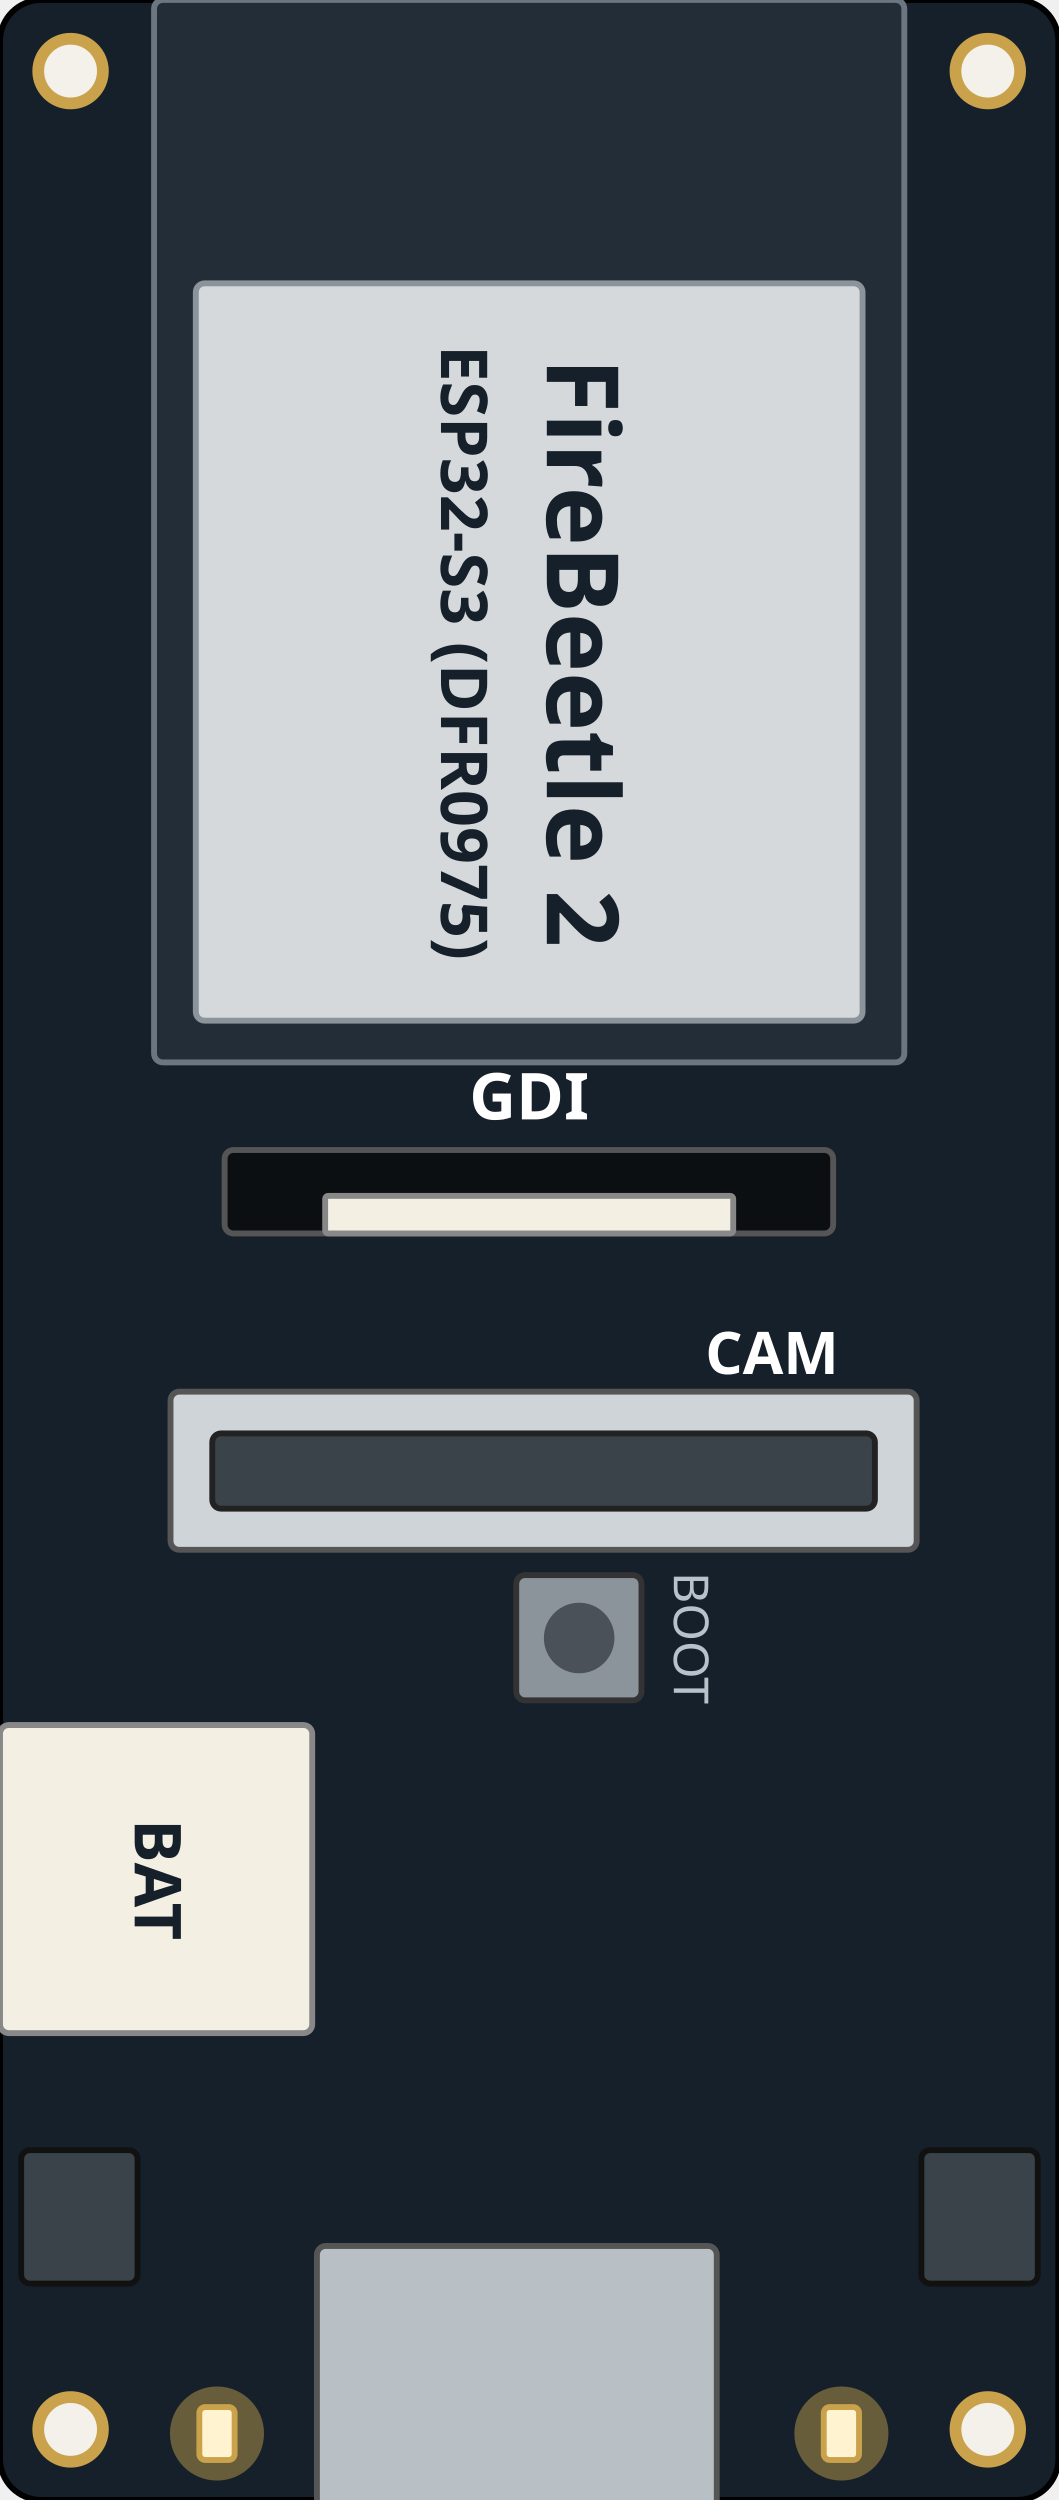
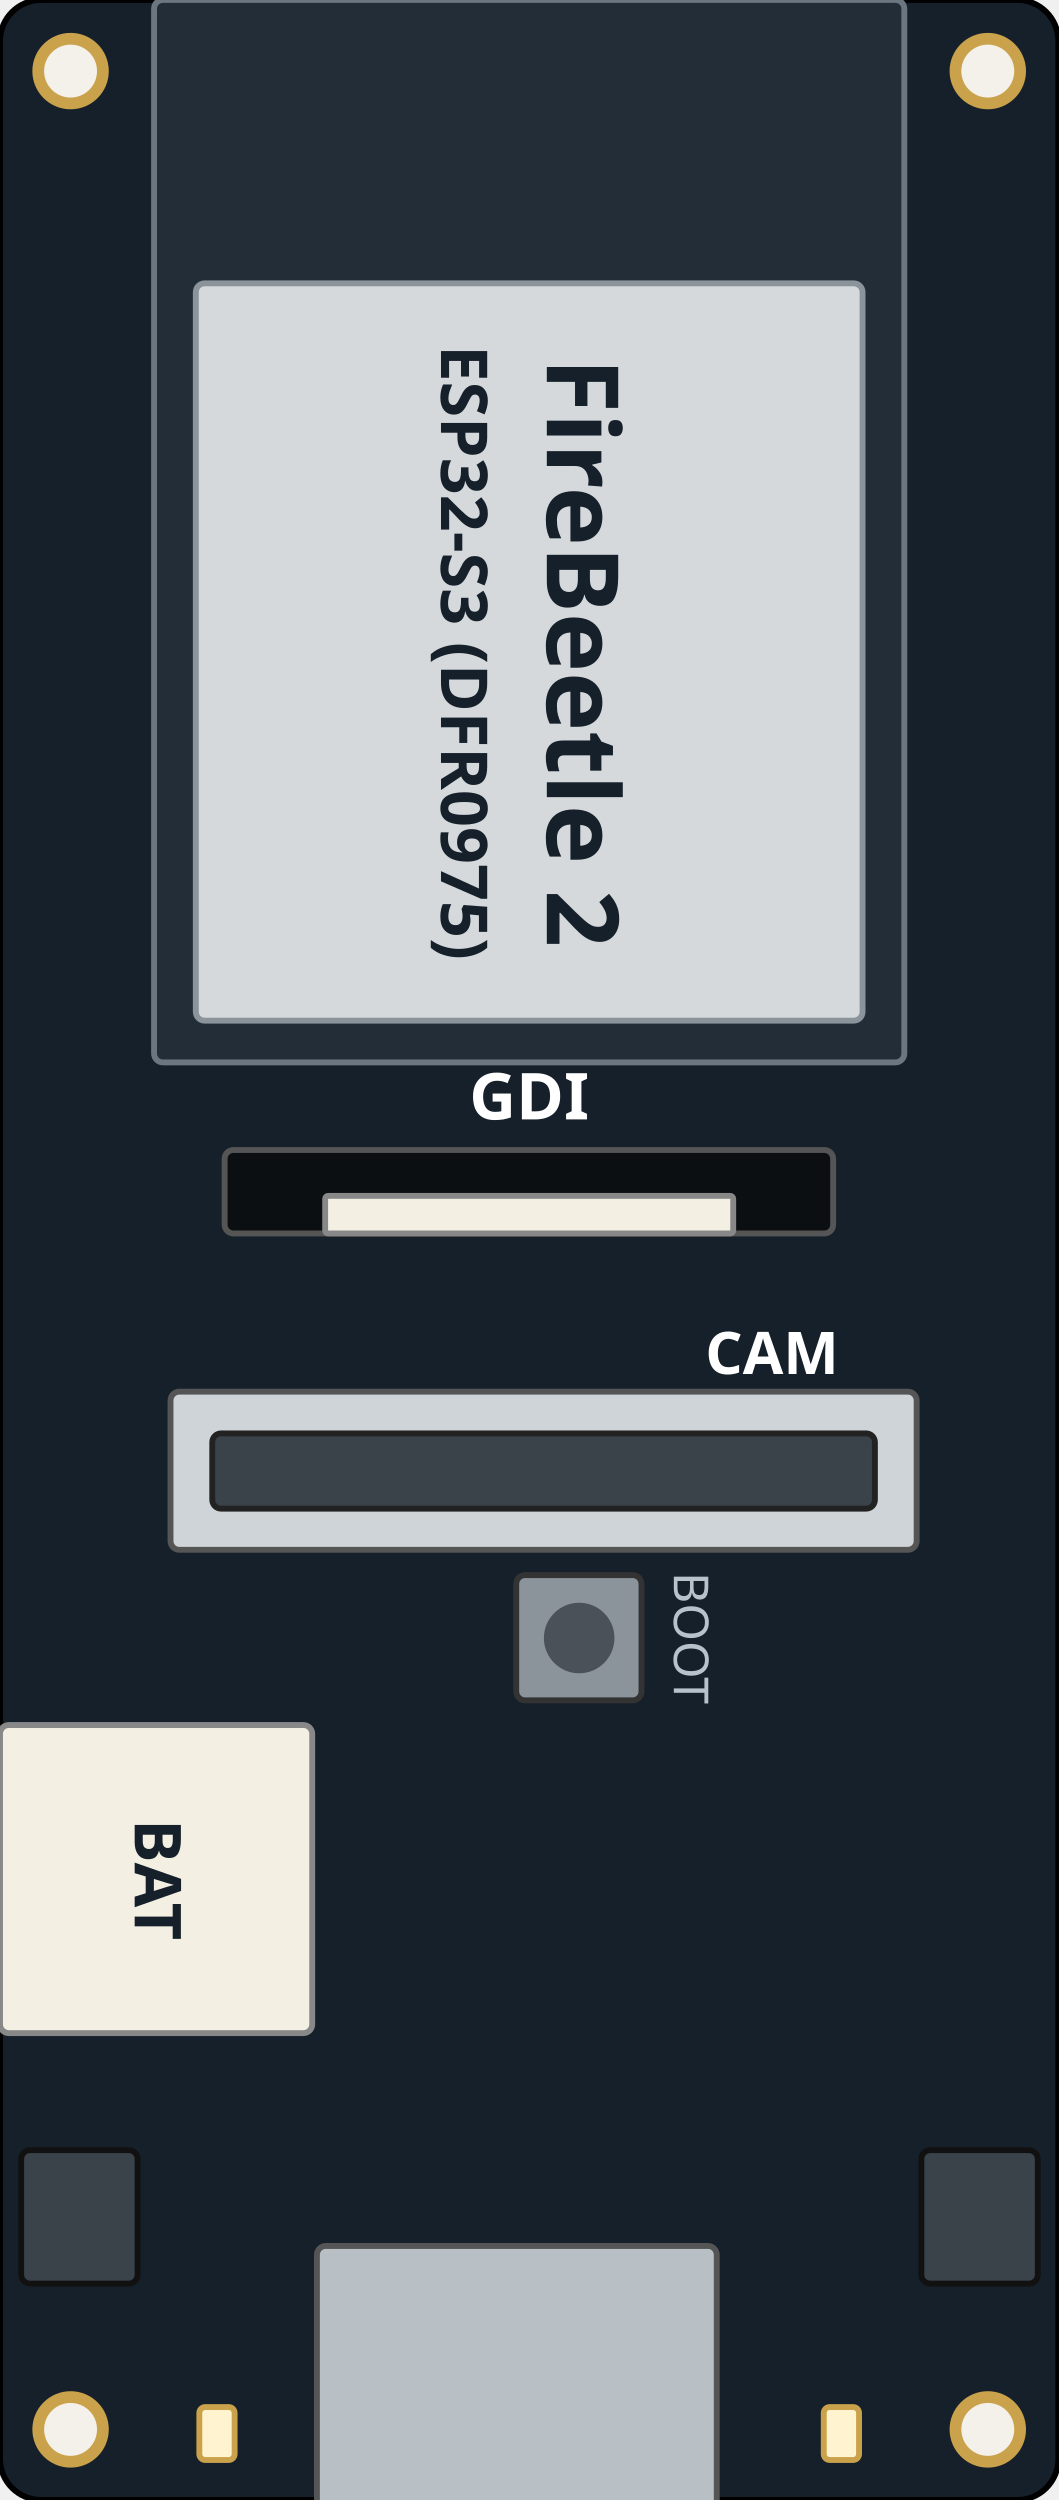
<svg xmlns="http://www.w3.org/2000/svg" viewBox="0 0 25.4 60" width="25.4mm" height="60mm">
  <g transform="matrix(0 0.141111 -0.141111 0 85.937 -144.372)" font-family="sans-serif">
    <rect x="1023.1" y="429.0" width="425.2" height="180.0" rx="7" fill="#16202a" stroke="#000" />
    <circle cx="1035.2" cy="441.0" r="5.5" fill="#f4f1ea" stroke="#c9a24b" stroke-width="2" />
    <circle cx="1035.2" cy="597.0" r="5.5" fill="#f4f1ea" stroke="#c9a24b" stroke-width="2" />
    <circle cx="1436.3" cy="441.0" r="5.5" fill="#f4f1ea" stroke="#c9a24b" stroke-width="2" />
    <circle cx="1436.3" cy="597.0" r="5.5" fill="#f4f1ea" stroke="#c9a24b" stroke-width="2" />
    <rect x="1023.1" y="455.2" width="180.7" height="127.6" rx="1.5" fill="#222d38" stroke="#6b7680" />
    <rect x="1071.3" y="462.3" width="125.4" height="113.4" rx="1.5" fill="#d5d9dc" stroke="#8b949b" />
    <text x="1134.1" y="516.0" font-size="17" fill="#16202a" text-anchor="middle" font-weight="700">FireBeetle 2</text>
    <text x="1134.1" y="534.0" font-size="11" fill="#16202a" text-anchor="middle" font-weight="600">ESP32-S3 (DFR0975)</text>
    <rect x="1259.8" y="453.1" width="26.9" height="126.9" rx="1.5" fill="#cfd4d8" stroke="#555" />
    <rect x="1266.9" y="460.2" width="12.8" height="112.7" rx="1.5" fill="#3a424a" stroke="#222" />
    <rect x="1218.7" y="467.3" width="14.2" height="103.5" rx="1.5" fill="#0c0f12" stroke="#555" />
    <rect x="1226.5" y="484.3" width="6.4" height="69.4" rx="0.5" fill="#f3efe3" stroke="#888" />
    <text x="1256.8" y="477.7" font-size="10" fill="#fff" text-anchor="middle" font-weight="700" transform="rotate(-90 1256.8 477.7)">CAM</text>
    <text x="1213.5" y="519.0" font-size="11" fill="#fff" text-anchor="middle" font-weight="700" transform="rotate(-90 1213.5 519.0)">GDI</text>
    <rect x="1291.0" y="499.9" width="21.3" height="21.3" rx="1.5" fill="#8b949b" stroke="#333" />
    <circle cx="1301.7" cy="510.5" r="6" fill="#4a5158" />
    <rect x="1388.8" y="432.5" width="22.7" height="19.8" rx="1.5" fill="#3a424a" stroke="#111" />
    <rect x="1388.8" y="585.6" width="22.7" height="19.8" rx="1.5" fill="#3a424a" stroke="#111" />
    <rect x="1316.5" y="555.9" width="52.4" height="53.1" rx="1.5" fill="#f3efe3" stroke="#888" />
    <text x="1342.8" y="586.1" font-size="11" fill="#16202a" text-anchor="middle" font-weight="700">BAT</text>
    <rect x="1405.1" y="487.1" width="51.7" height="68.0" rx="1.5" fill="#b9c0c5" stroke="#555" />
-     <circle cx="1437.0" cy="465.9" r="8" fill="#ffcf5c" opacity=".35" />
    <rect x="1432.5" y="462.9" width="9" height="6" rx="1" fill="#fff4cf" stroke="#c9a24b" />
-     <circle cx="1437.0" cy="572.1" r="8" fill="#ffcf5c" opacity=".35" />
    <rect x="1432.5" y="569.1" width="9" height="6" rx="1" fill="#fff4cf" stroke="#c9a24b" />
    <text x="1301.7" y="494.4" font-size="8.2" fill="#b8c2ca" text-anchor="middle" font-weight="400">BOOT</text>
  </g>
</svg>
